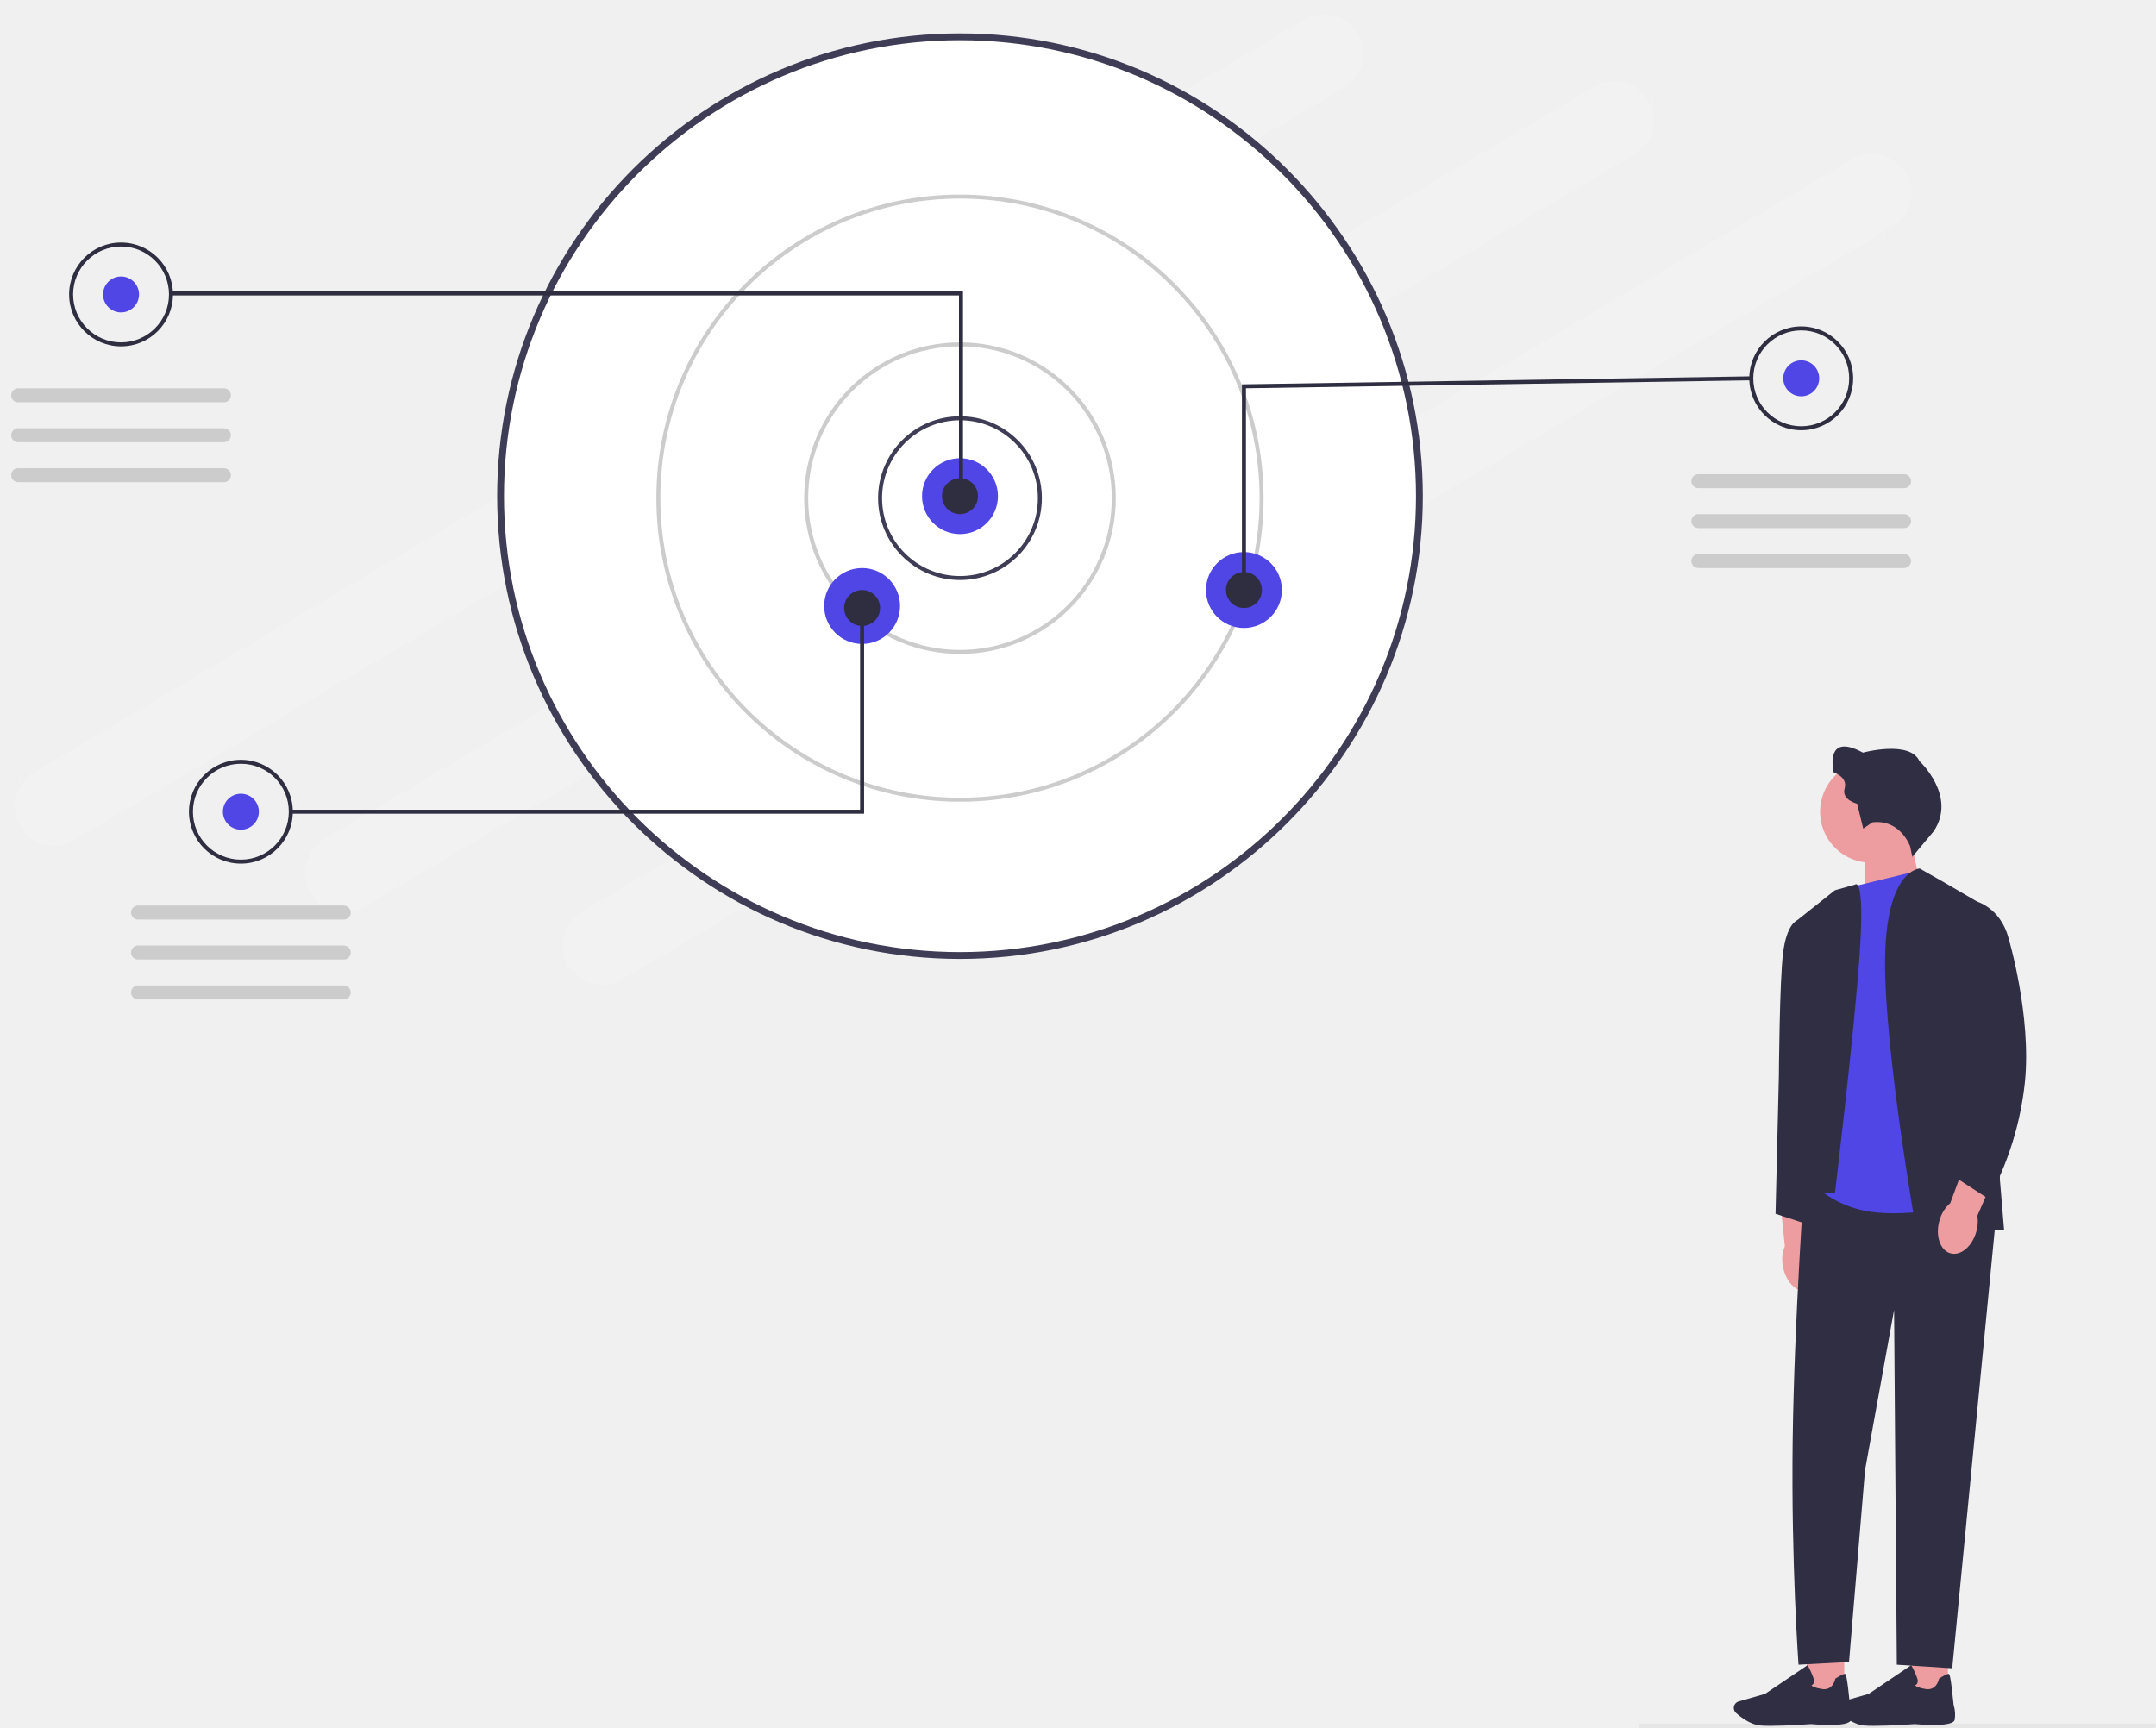
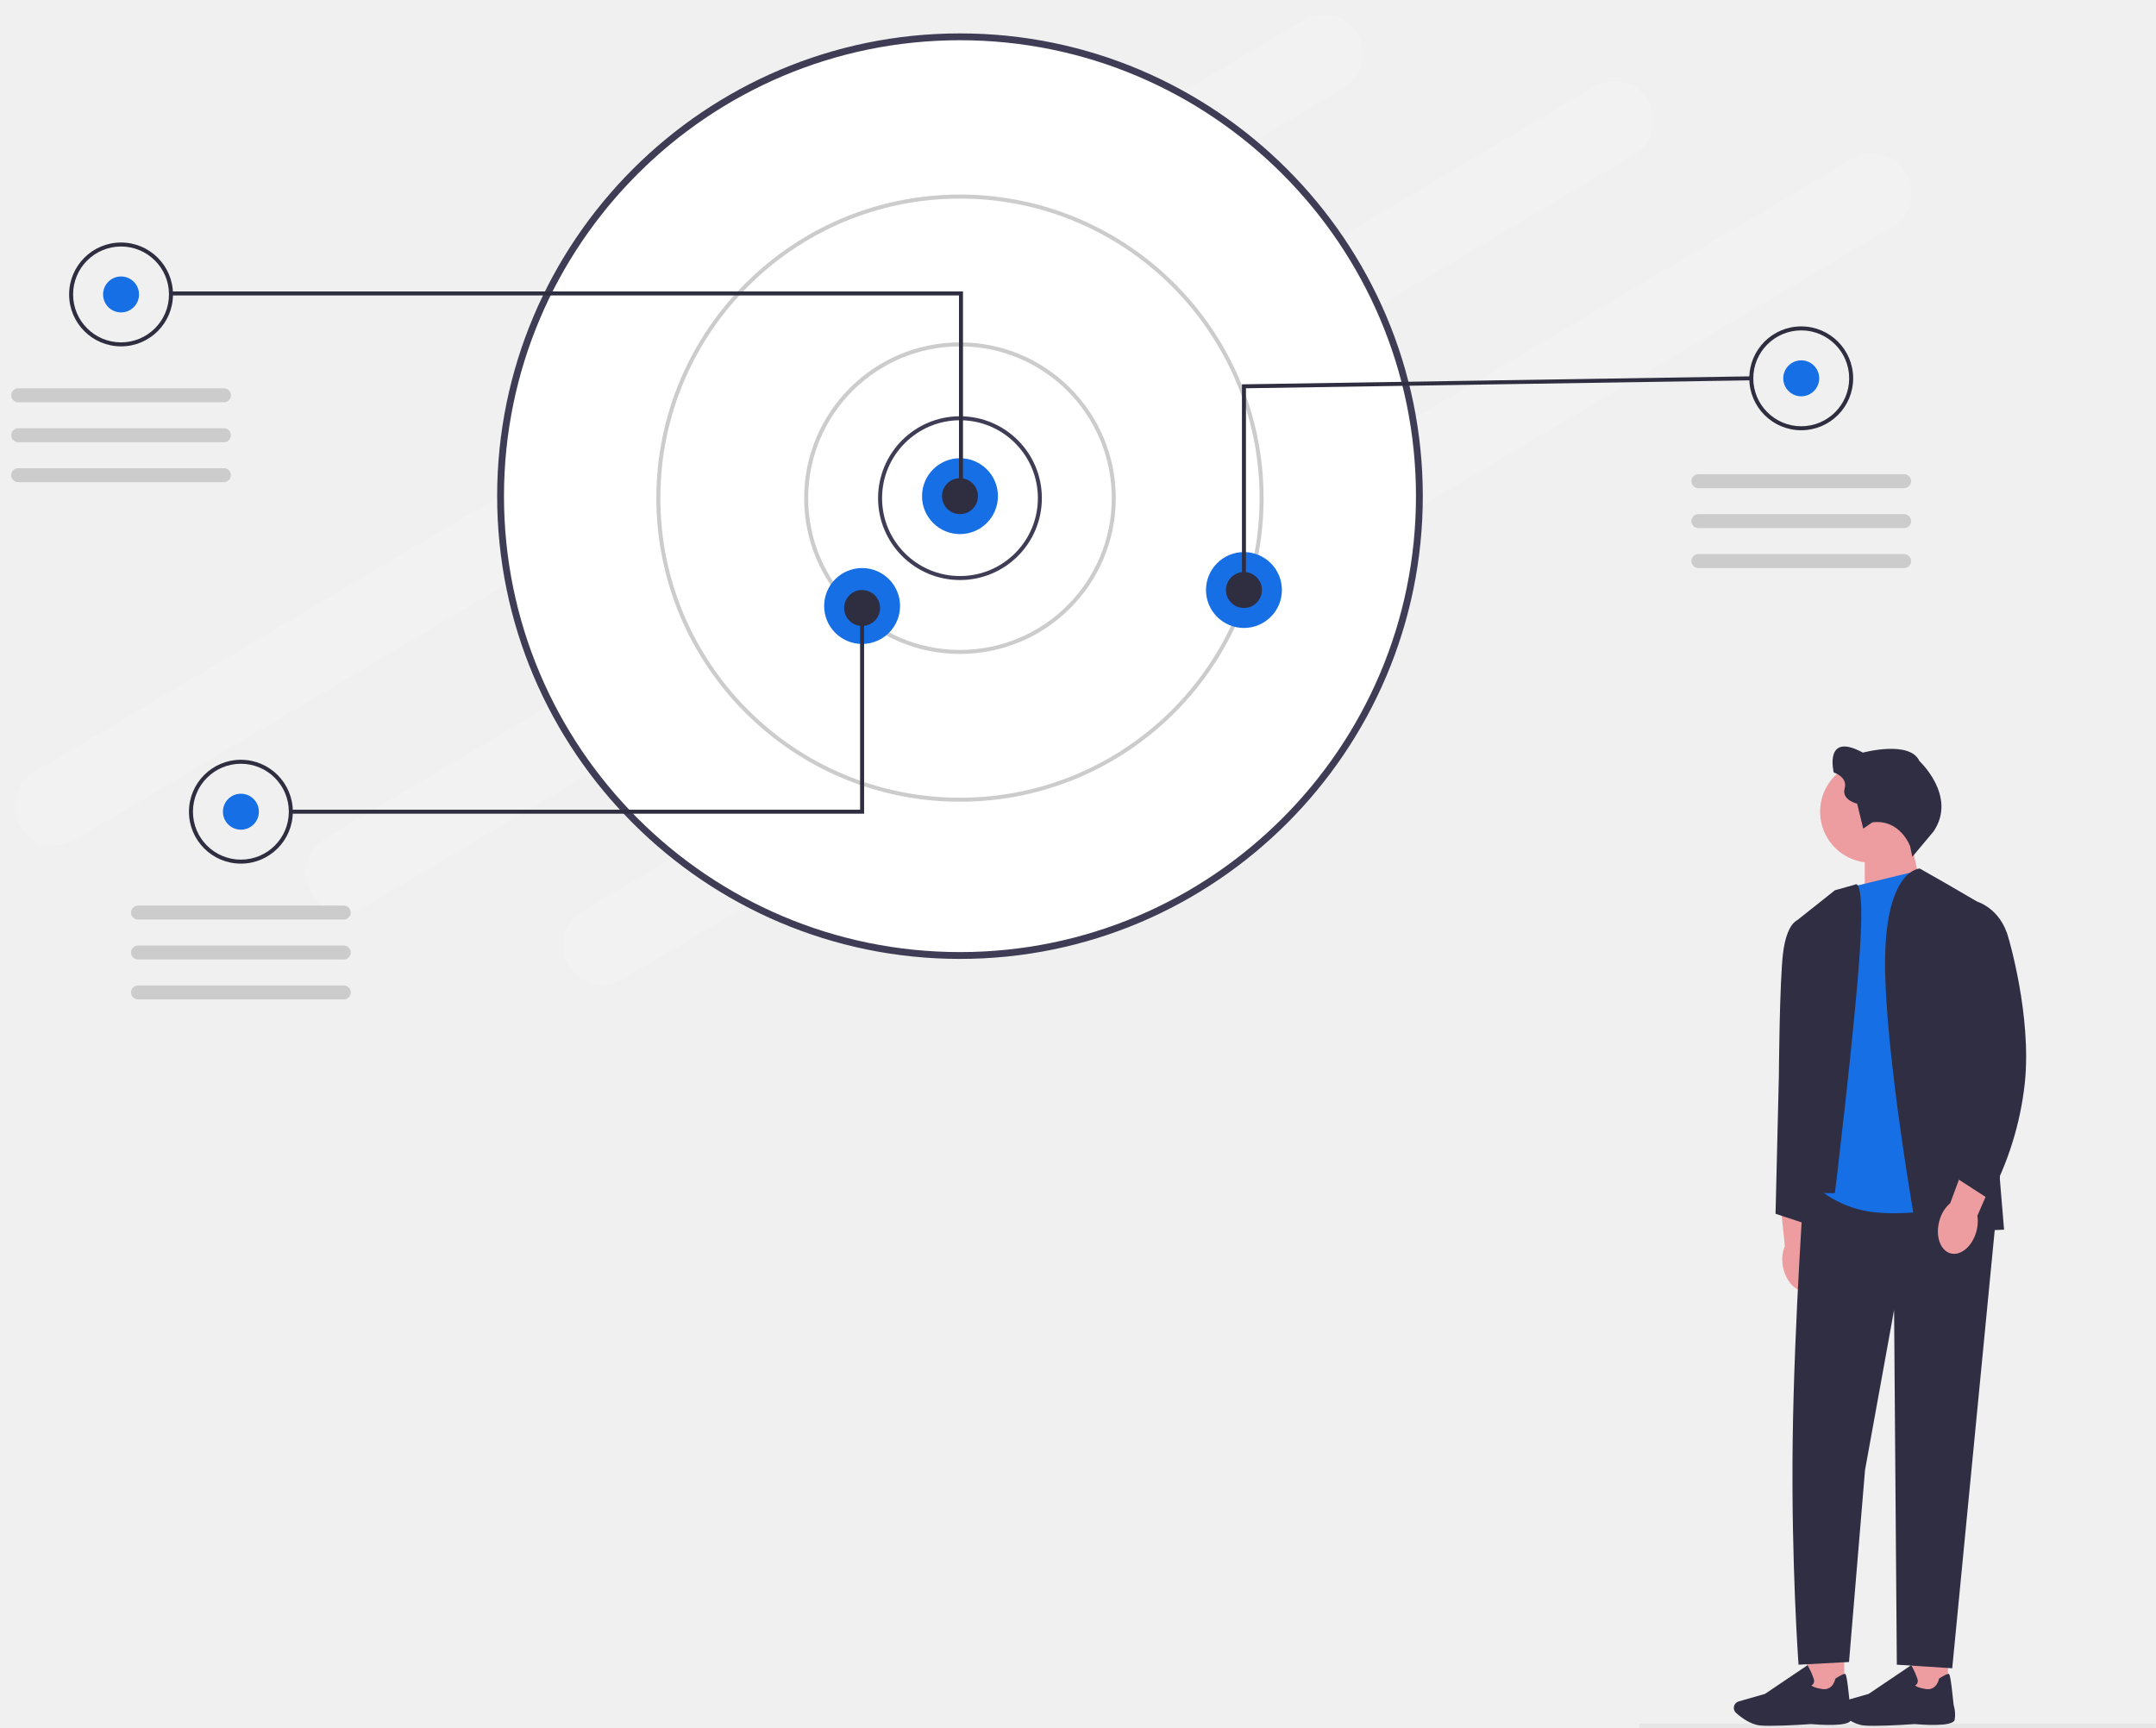
<svg xmlns="http://www.w3.org/2000/svg" width="959.999" height="769.493" viewBox="0 0 959.999 769.493">
  <g transform="translate(-498.446 -244.507)">
    <path d="M17.567,0H674.7a17.567,17.567,0,1,1,0,35.135H17.567A17.567,17.567,0,0,1,17.567,0Z" transform="translate(498.446 597.413) rotate(-30.649)" fill="#f2f2f2" />
    <path d="M17.567,0H674.7a17.567,17.567,0,1,1,0,35.135H17.567A17.567,17.567,0,0,1,17.567,0Z" transform="translate(627.889 627.001) rotate(-30.649)" fill="#f2f2f2" />
    <path d="M17.567,0H674.7a17.567,17.567,0,1,1,0,35.135H17.567A17.567,17.567,0,0,1,17.567,0Z" transform="translate(742.539 659.362) rotate(-30.649)" fill="#f2f2f2" />
    <circle cx="204.562" cy="204.562" r="204.562" transform="translate(721.332 260.898)" fill="#fff" />
    <path d="M385.341,360.7c0-113.635,92.449-206.084,206.084-206.084S797.508,247.062,797.508,360.7,705.059,566.781,591.424,566.781,385.341,474.332,385.341,360.7Zm3.043,0c0,111.957,91.084,203.04,203.041,203.04S794.465,472.654,794.465,360.7,703.381,157.657,591.424,157.657,388.384,248.74,388.384,360.7Z" transform="translate(334.469 104.763)" fill="#3f3d56" />
    <path d="M526.082,332.558h0a36.465,36.465,0,1,1,36.465,36.465,36.465,36.465,0,0,1-36.465-36.465Zm36.465-34.687a34.726,34.726,0,0,0-34.687,34.687h0a34.687,34.687,0,1,0,34.687-34.687Z" transform="translate(363.346 133.791)" fill="#3f3d56" style="isolation:isolate" />
    <path d="M498.776,338.16h0a69.373,69.373,0,1,1,69.373,69.373,69.373,69.373,0,0,1-69.373-69.373Zm69.373-67.594a67.594,67.594,0,1,0,67.594,67.594,67.594,67.594,0,0,0-67.594-67.594Z" transform="translate(357.744 128.189)" fill="#ccc" style="isolation:isolate" />
    <path d="M444.166,349.365A135.189,135.189,0,1,1,579.354,484.554,135.189,135.189,0,0,1,444.166,349.365Zm135.189-133.41a133.41,133.41,0,1,0,133.41,133.41,133.41,133.41,0,0,0-133.41-133.41Z" transform="translate(346.539 116.984)" fill="#ccc" style="isolation:isolate" />
-     <circle cx="16.899" cy="16.899" r="16.899" transform="translate(908.995 448.561)" fill="#4F46E5" style="isolation:isolate" />
-     <circle cx="16.899" cy="16.899" r="16.899" transform="translate(865.414 497.479)" fill="#4F46E5" style="isolation:isolate" />
-     <circle cx="16.899" cy="16.899" r="16.899" transform="translate(1035.436 490.363)" fill="#4F46E5" style="isolation:isolate" />
+     <circle cx="16.899" cy="16.899" r="16.899" transform="translate(908.995 448.561)" fill="#166FE5" style="isolation:isolate" />
+     <circle cx="16.899" cy="16.899" r="16.899" transform="translate(865.414 497.479)" fill="#166FE5" style="isolation:isolate" />
+     <circle cx="16.899" cy="16.899" r="16.899" transform="translate(1035.436 490.363)" fill="#166FE5" style="isolation:isolate" />
    <circle cx="8.005" cy="8.005" r="8.005" transform="translate(917.889 457.455)" fill="#2f2e41" />
    <circle cx="8.005" cy="8.005" r="8.005" transform="translate(1044.33 499.258)" fill="#2f2e41" />
    <circle cx="8.005" cy="8.005" r="8.005" transform="translate(874.308 507.262)" fill="#2f2e41" />
-     <circle cx="8.005" cy="8.005" r="8.005" transform="translate(544.341 367.626)" fill="#4F46E5" />
+     <circle cx="8.005" cy="8.005" r="8.005" transform="translate(544.341 367.626)" fill="#166FE5" />
    <path d="M412.562,132.98H61.248V131.2H414.342v91.607h-1.78Z" transform="translate(512.887 243.096)" fill="#2f2e41" />
    <path d="M227.2,255.013a23.124,23.124,0,1,1,23.124,23.124A23.124,23.124,0,0,1,227.2,255.013Zm23.124-21.346a21.346,21.346,0,1,0,21.346,21.346,21.346,21.346,0,0,0-21.346-21.346Z" transform="translate(302.021 120.618)" fill="#2f2e41" />
-     <circle cx="8.005" cy="8.005" r="8.005" transform="translate(597.705 597.981)" fill="#4F46E5" />
+     <circle cx="8.005" cy="8.005" r="8.005" transform="translate(597.705 597.981)" fill="#166FE5" />
    <path d="M271.478,446.15h0A23.124,23.124,0,1,1,294.6,469.274a23.124,23.124,0,0,1-23.124-23.124ZM294.6,424.8a21.346,21.346,0,1,0,21.345,21.346A21.346,21.346,0,0,0,294.6,424.8Z" transform="translate(311.107 159.836)" fill="#2f2e41" />
-     <circle cx="8.005" cy="8.005" r="8.005" transform="translate(1292.473 404.98)" fill="#4F46E5" />
+     <circle cx="8.005" cy="8.005" r="8.005" transform="translate(1292.473 404.98)" fill="#166FE5" />
    <path d="M847.963,286.008a23.124,23.124,0,1,1,23.124,23.124A23.124,23.124,0,0,1,847.963,286.008Zm23.124-21.346a21.37,21.37,0,0,0-21.346,21.346h0a21.346,21.346,0,1,0,21.346-21.346Z" transform="translate(429.39 126.978)" fill="#2f2e41" />
    <path d="M457.3,166.136l226.784-3.571.028,1.778-225.032,3.544v89.844H457.3Z" transform="translate(594.148 249.531)" fill="#2f2e41" />
    <path d="M105.9,338H359.375V248.171h1.779v91.607H105.9Z" transform="translate(522.048 267.096)" fill="#2f2e41" />
    <path d="M3.113,0H94.721a3.113,3.113,0,0,1,0,6.226H3.113A3.113,3.113,0,0,1,3.113,0Z" transform="translate(503.428 417.432)" fill="#ccc" />
    <path d="M3.113,0H94.721a3.113,3.113,0,0,1,0,6.226H3.113A3.113,3.113,0,0,1,3.113,0Z" transform="translate(503.428 435.221)" fill="#ccc" />
    <path d="M3.113,0H94.721a3.113,3.113,0,0,1,0,6.226H3.113A3.113,3.113,0,0,1,3.113,0Z" transform="translate(503.428 453.008)" fill="#ccc" />
    <path d="M3.113,0H94.721a3.113,3.113,0,0,1,0,6.226H3.113A3.113,3.113,0,0,1,3.113,0Z" transform="translate(556.792 647.787)" fill="#ccc" />
    <path d="M3.113,0H94.721a3.113,3.113,0,0,1,0,6.226H3.113A3.113,3.113,0,0,1,3.113,0Z" transform="translate(556.792 665.575)" fill="#ccc" />
    <path d="M3.113,0H94.721a3.113,3.113,0,0,1,0,6.226H3.113A3.113,3.113,0,0,1,3.113,0Z" transform="translate(556.792 683.363)" fill="#ccc" />
    <path d="M3.113,0H94.721a3.113,3.113,0,0,1,0,6.226H3.113A3.113,3.113,0,0,1,3.113,0Z" transform="translate(1251.561 455.677)" fill="#ccc" />
    <path d="M3.113,0H94.721a3.113,3.113,0,0,1,0,6.226H3.113A3.113,3.113,0,0,1,3.113,0Z" transform="translate(1251.561 473.464)" fill="#ccc" />
    <path d="M3.113,0H94.721a3.113,3.113,0,0,1,0,6.226H3.113A3.113,3.113,0,0,1,3.113,0Z" transform="translate(1251.561 491.253)" fill="#ccc" />
    <g transform="translate(1228.291 561.07)">
      <path d="M0,561.827c0,.525.227.947.509.947H229.645c.283,0,.509-.422.509-.947s-.227-.947-.509-.947H.509C.227,560.88,0,561.3,0,561.827Z" transform="translate(0 -109.844)" fill="#e6e6e6" />
      <g transform="translate(42.175 0)">
        <path d="M16.92,40.607C15.575,47.355,10.777,51.732,6.2,50.379S-.992,42.453.353,35.705A15.206,15.206,0,0,1,3.79,28.488L9.862,0l14.2,4.679-7.5,27.589a17.094,17.094,0,0,1,.342,8.339h0Z" transform="matrix(0.951, -0.309, 0.309, 0.951, 10.32, 212.482)" fill="#ed9da0" />
        <rect width="16.663" height="23.642" transform="translate(32.493 414.034)" fill="#ed9da0" />
        <path d="M284.427,554.38c2.849.255,17.109,1.385,17.825-1.886a14.012,14.012,0,0,0-.446-6.565c-1.369-13.639-1.878-13.79-2.188-13.878-.485-.143-1.9.533-4.2,2.013l-.143.1-.032.167c-.04.215-1.058,5.22-5.889,4.448-3.31-.525-4.385-1.257-4.727-1.615a2.036,2.036,0,0,0,.875-.732,2.561,2.561,0,0,0,.183-2.133,33.125,33.125,0,0,0-2.562-5.753l-.215-.382-18.939,12.78-11.7,3.342a3.014,3.014,0,0,0-1.95,1.727h0a3.017,3.017,0,0,0,.764,3.406c2.125,1.91,6.342,5.18,10.774,5.586,1.178.111,2.737.151,4.488.151,7.313,0,17.992-.756,18.071-.772Z" transform="translate(-250.088 -103.161)" fill="#2f2e43" />
        <rect width="16.663" height="23.642" transform="translate(78.655 414.034)" fill="#ed9da0" />
        <path d="M226.417,554.38c2.849.255,17.109,1.385,17.825-1.886a14.012,14.012,0,0,0-.446-6.565c-1.369-13.639-1.878-13.79-2.188-13.878-.485-.143-1.9.533-4.2,2.013l-.143.1-.032.167c-.04.215-1.058,5.22-5.889,4.448-3.31-.525-4.385-1.257-4.727-1.615a2.035,2.035,0,0,0,.875-.732,2.56,2.56,0,0,0,.183-2.133,33.123,33.123,0,0,0-2.562-5.753l-.215-.382-18.939,12.78-11.7,3.342a3.014,3.014,0,0,0-1.95,1.727h0a3.017,3.017,0,0,0,.764,3.406c2.125,1.91,6.342,5.18,10.774,5.586,1.178.111,2.737.151,4.488.151,7.313,0,17.992-.756,18.071-.772Z" transform="translate(-145.916 -103.161)" fill="#2f2e43" />
        <path d="M19.882,45.233A22.7,22.7,0,1,1,40.626,36.64l4.8,21.868L19.882,69.127Z" transform="translate(38.405 22.215)" fill="#ed9da0" />
        <path d="M24.918,34.817l-3.13,3.8L16.124,28.7S8.9,29.076,8.9,23.714,2.264,18.2,2.264,18.2-7.119,1.811,12.321,6.127c0,0,18.531-11.205,25.24-3.31,0,0,20.563,10.352,14.675,28.381L46.262,44.664l-2.218-4.2s-7.511-10.57-19.133-5.65Z" transform="translate(47.32 9.317) rotate(16)" fill="#2f2e43" />
        <path d="M172.367,254.19h86.951L238.041,473.57l-24.668-1.591L212.155,313.99l-12.937,71.3-7.132,85.494-22.48,1.194s-3.3-45.045-2.61-99.492S172.367,254.19,172.367,254.19Z" transform="translate(-140.797 -47.202)" fill="#2f2e43" />
-         <path d="M221.592,83.19,192.15,90.352,166.98,199.122l2.96,20.14a47.674,47.674,0,0,0,28.215,15.922c18.432,3.119,45.511-3.445,45.511-3.445l13.225-12.477Z" transform="translate(-138.37 -12.274)" fill="#4F46E5" />
+         <path d="M221.592,83.19,192.15,90.352,166.98,199.122l2.96,20.14a47.674,47.674,0,0,0,28.215,15.922c18.432,3.119,45.511-3.445,45.511-3.445l13.225-12.477Z" transform="translate(-138.37 -12.274)" fill="#166FE5" />
        <path d="M173.531,82.313l10.564,5.994L198.9,96.932,211.086,243.14l-38.84,1.793s-14.456-81.021-14.134-121.676S173.531,82.313,173.531,82.313Z" transform="translate(-90.758 -12.095)" fill="#2f2e43" />
        <path d="M272.64,91.353s4.351-4.458,2.108,29.886-11.083,107.489-11.083,107.489H246.635V107.392l17.029-13.528Z" transform="translate(-218.654 -13.964)" fill="#2f2e43" />
        <path d="M302.513,108.868l-10.1,2.077s-4.424,1.623-6.032,14.2-1.886,54.8-1.886,54.8l-1.488,61.554,19.5,6.43-6.5-30.09,6.509-108.97Z" transform="translate(-264.433 -17.518)" fill="#2f2e43" />
        <path d="M16.268,39.732c-4.1,5.53-10.3,7.432-13.862,4.257s-3.119-10.233.979-15.772a15.1,15.1,0,0,1,6.2-5.053L27.249,0,38.087,10.3,19.522,32.037a17.13,17.13,0,0,1-3.255,7.687h0Z" transform="translate(80.417 199.9) rotate(-17)" fill="#ed9da0" />
        <path d="M137.2,99.238l8.069-2.538s10.934,2.714,14.554,16.369c0,0,10.373,34.658,7.3,64.443a139.861,139.861,0,0,1-16.128,51.782l-13.27-8.582,8.867-56.254-9.4-65.219Z" transform="translate(-37.538 -11.944)" fill="#2f2e43" />
      </g>
    </g>
  </g>
</svg>
